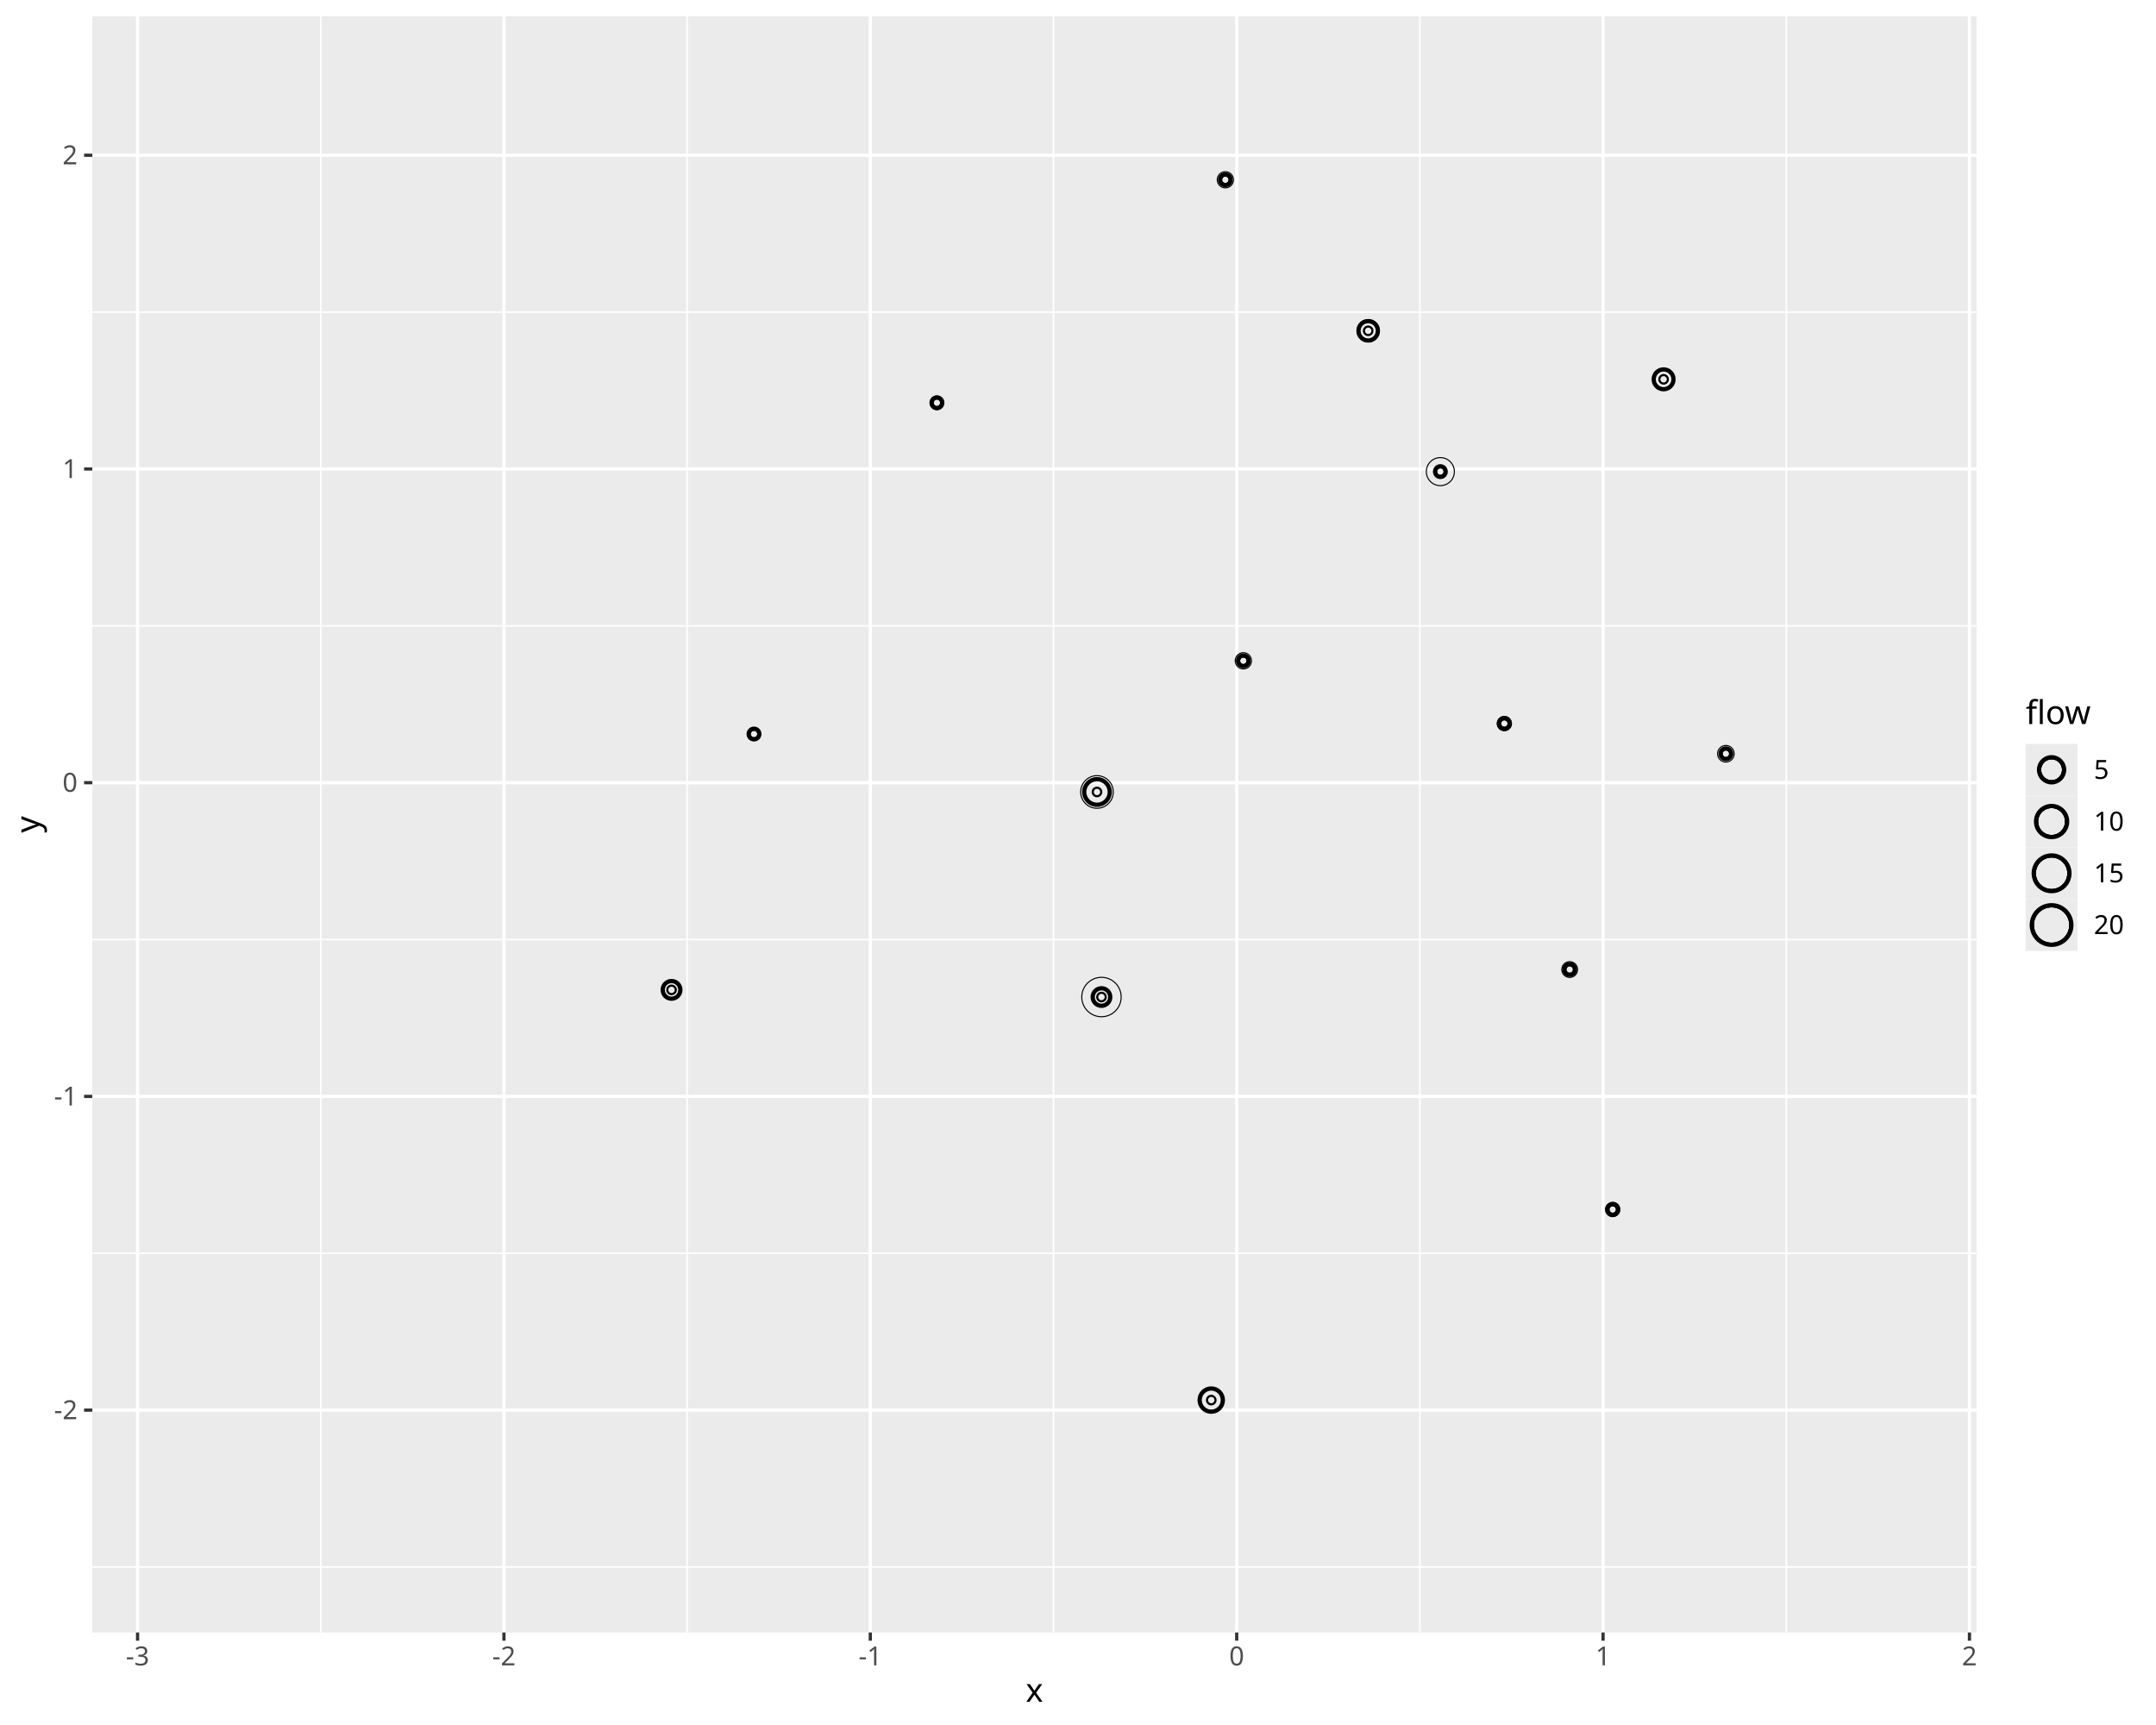
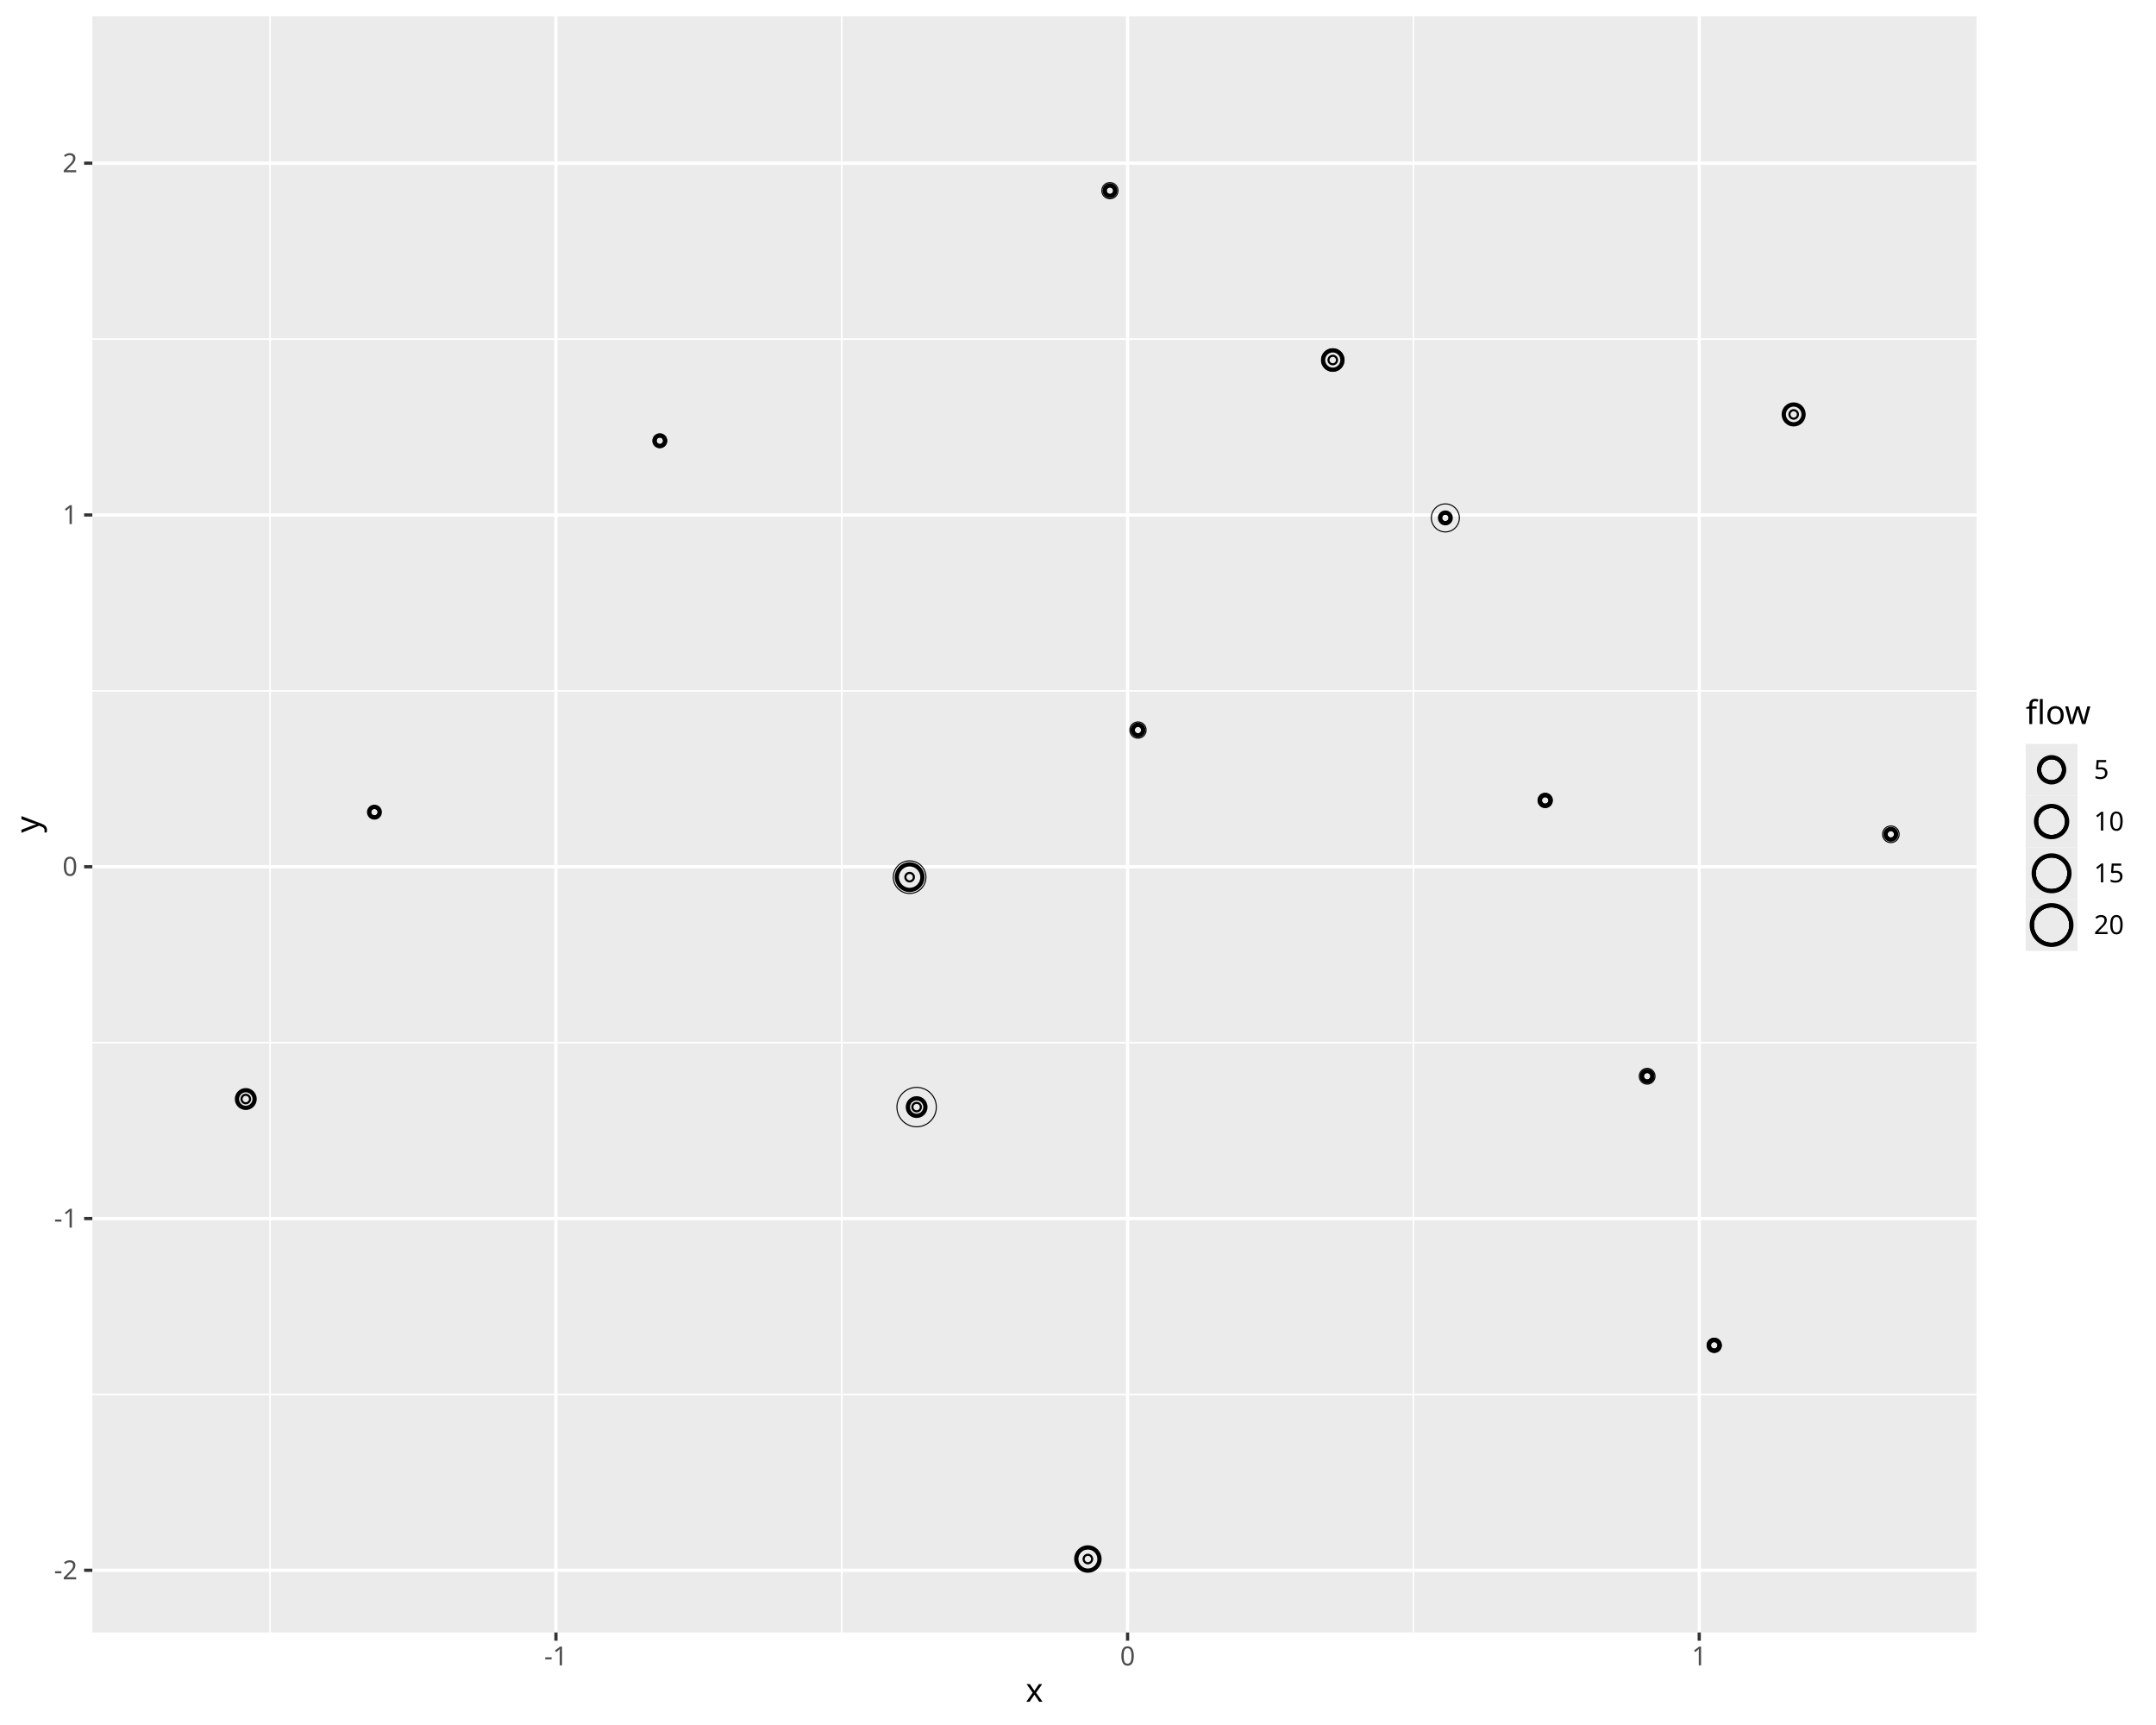
<svg xmlns="http://www.w3.org/2000/svg" class="svglite" data-engine-version="2.0" width="720.00pt" height="576.00pt" viewBox="0 0 720.00 576.00">
  <defs>
    <style type="text/css">
    .svglite line, .svglite polyline, .svglite polygon, .svglite path, .svglite rect, .svglite circle {
      fill: none;
      stroke: #000000;
      stroke-linecap: round;
      stroke-linejoin: round;
      stroke-miterlimit: 10.00;
    }
  </style>
  </defs>
  <rect width="100%" height="100%" style="stroke: none; fill: #FFFFFF;" />
  <defs>
    <clipPath id="cpMC4wMHw3MjAuMDB8MC4wMHw1NzYuMDA=">
      <rect x="0.00" y="0.00" width="720.00" height="576.00" />
    </clipPath>
  </defs>
  <g clip-path="url(#cpMC4wMHw3MjAuMDB8MC4wMHw1NzYuMDA=)">
    <rect x="0.00" y="0.00" width="720.00" height="576.00" style="stroke-width: 1.07; stroke: #FFFFFF; fill: #FFFFFF;" />
  </g>
  <defs>
    <clipPath id="cpMzAuODN8NjYwLjA1fDUuNDh8NTQ1LjEx">
      <rect x="30.83" y="5.48" width="629.22" height="539.63" />
    </clipPath>
  </defs>
  <g clip-path="url(#cpMzAuODN8NjYwLjA1fDUuNDh8NTQ1LjEx)">
    <rect x="30.83" y="5.48" width="629.22" height="539.63" style="stroke-width: 1.07; stroke: none; fill: #EBEBEB;" />
-     <polyline points="30.83,523.24 660.05,523.24 " style="stroke-width: 0.53; stroke: #FFFFFF; stroke-linecap: butt;" />
-     <polyline points="30.83,418.49 660.05,418.49 " style="stroke-width: 0.53; stroke: #FFFFFF; stroke-linecap: butt;" />
-     <polyline points="30.83,313.73 660.05,313.73 " style="stroke-width: 0.53; stroke: #FFFFFF; stroke-linecap: butt;" />
-     <polyline points="30.83,208.98 660.05,208.98 " style="stroke-width: 0.53; stroke: #FFFFFF; stroke-linecap: butt;" />
-     <polyline points="30.83,104.22 660.05,104.22 " style="stroke-width: 0.53; stroke: #FFFFFF; stroke-linecap: butt;" />
-     <polyline points="107.11,545.11 107.11,5.48 " style="stroke-width: 0.53; stroke: #FFFFFF; stroke-linecap: butt;" />
-     <polyline points="229.47,545.11 229.47,5.48 " style="stroke-width: 0.53; stroke: #FFFFFF; stroke-linecap: butt;" />
-     <polyline points="351.82,545.11 351.82,5.48 " style="stroke-width: 0.53; stroke: #FFFFFF; stroke-linecap: butt;" />
-     <polyline points="474.17,545.11 474.17,5.48 " style="stroke-width: 0.53; stroke: #FFFFFF; stroke-linecap: butt;" />
-     <polyline points="596.53,545.11 596.53,5.48 " style="stroke-width: 0.53; stroke: #FFFFFF; stroke-linecap: butt;" />
-     <polyline points="30.83,470.86 660.05,470.86 " style="stroke-width: 1.07; stroke: #FFFFFF; stroke-linecap: butt;" />
-     <polyline points="30.83,366.11 660.05,366.11 " style="stroke-width: 1.07; stroke: #FFFFFF; stroke-linecap: butt;" />
-     <polyline points="30.83,261.35 660.05,261.35 " style="stroke-width: 1.07; stroke: #FFFFFF; stroke-linecap: butt;" />
-     <polyline points="30.83,156.60 660.05,156.60 " style="stroke-width: 1.07; stroke: #FFFFFF; stroke-linecap: butt;" />
-     <polyline points="30.83,51.84 660.05,51.84 " style="stroke-width: 1.07; stroke: #FFFFFF; stroke-linecap: butt;" />
-     <polyline points="45.94,545.11 45.94,5.48 " style="stroke-width: 1.07; stroke: #FFFFFF; stroke-linecap: butt;" />
-     <polyline points="168.29,545.11 168.29,5.48 " style="stroke-width: 1.07; stroke: #FFFFFF; stroke-linecap: butt;" />
-     <polyline points="290.64,545.11 290.64,5.48 " style="stroke-width: 1.07; stroke: #FFFFFF; stroke-linecap: butt;" />
-     <polyline points="413.00,545.11 413.00,5.48 " style="stroke-width: 1.07; stroke: #FFFFFF; stroke-linecap: butt;" />
-     <polyline points="535.35,545.11 535.35,5.48 " style="stroke-width: 1.07; stroke: #FFFFFF; stroke-linecap: butt;" />
-     <polyline points="657.70,545.11 657.70,5.48 " style="stroke-width: 1.07; stroke: #FFFFFF; stroke-linecap: butt;" />
-     <circle cx="224.26" cy="330.53" r="1.42" style="stroke-width: 0.71;" />
-     <circle cx="481.01" cy="157.48" r="1.42" style="stroke-width: 0.71;" />
-     <circle cx="367.84" cy="332.92" r="1.42" style="stroke-width: 0.71;" />
-     <circle cx="415.22" cy="220.65" r="1.42" style="stroke-width: 0.71;" />
-     <circle cx="538.56" cy="403.87" r="1.42" style="stroke-width: 0.71;" />
-     <circle cx="366.34" cy="264.45" r="1.42" style="stroke-width: 0.71;" />
-     <circle cx="409.21" cy="60.03" r="1.42" style="stroke-width: 0.71;" />
-     <circle cx="576.36" cy="251.69" r="1.42" style="stroke-width: 0.71;" />
-     <circle cx="502.38" cy="241.60" r="1.42" style="stroke-width: 0.71;" />
-     <circle cx="312.88" cy="134.50" r="1.42" style="stroke-width: 0.71;" />
-     <circle cx="456.91" cy="110.46" r="1.42" style="stroke-width: 0.71;" />
-     <circle cx="404.50" cy="467.51" r="1.42" style="stroke-width: 0.71;" />
-     <circle cx="555.56" cy="126.66" r="1.42" style="stroke-width: 0.71;" />
-     <circle cx="524.20" cy="323.74" r="1.42" style="stroke-width: 0.71;" />
-     <circle cx="251.80" cy="245.10" r="1.42" style="stroke-width: 0.71;" />
-     <circle cx="224.26" cy="330.53" r="2.95" style="stroke-width: 1.42;" />
-     <circle cx="481.01" cy="157.48" r="1.78" style="stroke-width: 1.42;" />
-     <circle cx="367.84" cy="332.92" r="2.93" style="stroke-width: 1.42;" />
-     <circle cx="415.22" cy="220.65" r="1.78" style="stroke-width: 1.42;" />
-     <circle cx="538.56" cy="403.87" r="1.78" style="stroke-width: 1.42;" />
-     <circle cx="366.34" cy="264.45" r="4.27" style="stroke-width: 1.42;" />
-     <circle cx="409.21" cy="60.03" r="1.78" style="stroke-width: 1.42;" />
-     <circle cx="576.36" cy="251.69" r="1.78" style="stroke-width: 1.42;" />
-     <circle cx="502.38" cy="241.60" r="1.78" style="stroke-width: 1.42;" />
-     <circle cx="312.88" cy="134.50" r="1.78" style="stroke-width: 1.42;" />
-     <circle cx="456.91" cy="110.46" r="3.24" style="stroke-width: 1.42;" />
-     <circle cx="404.50" cy="467.51" r="3.88" style="stroke-width: 1.42;" />
-     <circle cx="555.56" cy="126.66" r="3.31" style="stroke-width: 1.42;" />
-     <circle cx="524.20" cy="323.74" r="1.78" style="stroke-width: 1.42;" />
-     <circle cx="251.80" cy="245.10" r="1.78" style="stroke-width: 1.42;" />
-     <circle cx="224.26" cy="330.53" r="2.91" style="stroke-width: 0.35;" />
-     <circle cx="481.01" cy="157.48" r="4.68" style="stroke-width: 0.35;" />
-     <circle cx="367.84" cy="332.92" r="6.58" style="stroke-width: 0.35;" />
-     <circle cx="415.22" cy="220.65" r="2.72" style="stroke-width: 0.35;" />
-     <circle cx="538.56" cy="403.87" r="2.39" style="stroke-width: 0.35;" />
-     <circle cx="366.34" cy="264.45" r="5.45" style="stroke-width: 0.35;" />
-     <circle cx="409.21" cy="60.03" r="2.71" style="stroke-width: 0.35;" />
-     <circle cx="576.36" cy="251.69" r="2.78" style="stroke-width: 0.35;" />
-     <circle cx="502.38" cy="241.60" r="2.39" style="stroke-width: 0.35;" />
-     <circle cx="312.88" cy="134.50" r="2.26" style="stroke-width: 0.35;" />
-     <circle cx="456.91" cy="110.46" r="3.71" style="stroke-width: 0.35;" />
-     <circle cx="404.50" cy="467.51" r="3.50" style="stroke-width: 0.35;" />
-     <circle cx="555.56" cy="126.66" r="3.10" style="stroke-width: 0.35;" />
-     <circle cx="524.20" cy="323.74" r="2.64" style="stroke-width: 0.35;" />
-     <circle cx="251.80" cy="245.10" r="2.13" style="stroke-width: 0.35;" />
+     <polyline points="30.83,465.61 660.05,465.61 " style="stroke-width: 0.53; stroke: #FFFFFF; stroke-linecap: butt;" />
+     <polyline points="30.83,348.15 660.05,348.15 " style="stroke-width: 0.53; stroke: #FFFFFF; stroke-linecap: butt;" />
+     <polyline points="30.83,230.69 660.05,230.69 " style="stroke-width: 0.53; stroke: #FFFFFF; stroke-linecap: butt;" />
+     <polyline points="30.83,113.22 660.05,113.22 " style="stroke-width: 0.53; stroke: #FFFFFF; stroke-linecap: butt;" />
+     <polyline points="90.20,545.11 90.20,5.48 " style="stroke-width: 0.53; stroke: #FFFFFF; stroke-linecap: butt;" />
+     <polyline points="281.11,545.11 281.11,5.48 " style="stroke-width: 0.53; stroke: #FFFFFF; stroke-linecap: butt;" />
+     <polyline points="472.01,545.11 472.01,5.48 " style="stroke-width: 0.53; stroke: #FFFFFF; stroke-linecap: butt;" />
+     <polyline points="30.83,524.34 660.05,524.34 " style="stroke-width: 1.07; stroke: #FFFFFF; stroke-linecap: butt;" />
+     <polyline points="30.83,406.88 660.05,406.88 " style="stroke-width: 1.07; stroke: #FFFFFF; stroke-linecap: butt;" />
+     <polyline points="30.83,289.42 660.05,289.42 " style="stroke-width: 1.07; stroke: #FFFFFF; stroke-linecap: butt;" />
+     <polyline points="30.83,171.95 660.05,171.95 " style="stroke-width: 1.07; stroke: #FFFFFF; stroke-linecap: butt;" />
+     <polyline points="30.83,54.49 660.05,54.49 " style="stroke-width: 1.07; stroke: #FFFFFF; stroke-linecap: butt;" />
+     <polyline points="185.66,545.11 185.66,5.48 " style="stroke-width: 1.07; stroke: #FFFFFF; stroke-linecap: butt;" />
+     <polyline points="376.56,545.11 376.56,5.48 " style="stroke-width: 1.07; stroke: #FFFFFF; stroke-linecap: butt;" />
+     <polyline points="567.46,545.11 567.46,5.48 " style="stroke-width: 1.07; stroke: #FFFFFF; stroke-linecap: butt;" />
+     <circle cx="82.08" cy="366.98" r="1.42" style="stroke-width: 0.71;" />
+     <circle cx="482.68" cy="172.94" r="1.42" style="stroke-width: 0.71;" />
+     <circle cx="306.11" cy="369.67" r="1.42" style="stroke-width: 0.71;" />
+     <circle cx="380.03" cy="243.78" r="1.42" style="stroke-width: 0.71;" />
+     <circle cx="572.47" cy="449.22" r="1.42" style="stroke-width: 0.71;" />
+     <circle cx="303.77" cy="292.89" r="1.42" style="stroke-width: 0.71;" />
+     <circle cx="370.66" cy="63.67" r="1.42" style="stroke-width: 0.71;" />
+     <circle cx="631.45" cy="278.58" r="1.42" style="stroke-width: 0.71;" />
+     <circle cx="516.02" cy="267.27" r="1.42" style="stroke-width: 0.71;" />
+     <circle cx="220.35" cy="147.18" r="1.42" style="stroke-width: 0.71;" />
+     <circle cx="445.08" cy="120.22" r="1.42" style="stroke-width: 0.71;" />
+     <circle cx="363.30" cy="520.58" r="1.42" style="stroke-width: 0.71;" />
+     <circle cx="599.00" cy="138.38" r="1.42" style="stroke-width: 0.71;" />
+     <circle cx="550.07" cy="359.37" r="1.42" style="stroke-width: 0.71;" />
+     <circle cx="125.04" cy="271.19" r="1.42" style="stroke-width: 0.71;" />
+     <circle cx="82.08" cy="366.98" r="2.95" style="stroke-width: 1.42;" />
+     <circle cx="482.68" cy="172.94" r="1.78" style="stroke-width: 1.42;" />
+     <circle cx="306.11" cy="369.67" r="2.93" style="stroke-width: 1.42;" />
+     <circle cx="380.03" cy="243.78" r="1.78" style="stroke-width: 1.42;" />
+     <circle cx="572.47" cy="449.22" r="1.78" style="stroke-width: 1.42;" />
+     <circle cx="303.77" cy="292.89" r="4.27" style="stroke-width: 1.42;" />
+     <circle cx="370.66" cy="63.67" r="1.78" style="stroke-width: 1.42;" />
+     <circle cx="631.45" cy="278.58" r="1.78" style="stroke-width: 1.42;" />
+     <circle cx="516.02" cy="267.27" r="1.78" style="stroke-width: 1.42;" />
+     <circle cx="220.35" cy="147.18" r="1.78" style="stroke-width: 1.42;" />
+     <circle cx="445.08" cy="120.22" r="3.24" style="stroke-width: 1.42;" />
+     <circle cx="363.30" cy="520.58" r="3.88" style="stroke-width: 1.42;" />
+     <circle cx="599.00" cy="138.38" r="3.31" style="stroke-width: 1.42;" />
+     <circle cx="550.07" cy="359.37" r="1.78" style="stroke-width: 1.42;" />
+     <circle cx="125.04" cy="271.19" r="1.78" style="stroke-width: 1.42;" />
+     <circle cx="82.08" cy="366.98" r="2.91" style="stroke-width: 0.35;" />
+     <circle cx="482.68" cy="172.94" r="4.68" style="stroke-width: 0.35;" />
+     <circle cx="306.11" cy="369.67" r="6.58" style="stroke-width: 0.35;" />
+     <circle cx="380.03" cy="243.78" r="2.72" style="stroke-width: 0.35;" />
+     <circle cx="572.47" cy="449.22" r="2.39" style="stroke-width: 0.35;" />
+     <circle cx="303.77" cy="292.89" r="5.45" style="stroke-width: 0.35;" />
+     <circle cx="370.66" cy="63.67" r="2.71" style="stroke-width: 0.35;" />
+     <circle cx="631.45" cy="278.58" r="2.78" style="stroke-width: 0.35;" />
+     <circle cx="516.02" cy="267.27" r="2.39" style="stroke-width: 0.35;" />
+     <circle cx="220.35" cy="147.18" r="2.26" style="stroke-width: 0.35;" />
+     <circle cx="445.08" cy="120.22" r="3.71" style="stroke-width: 0.35;" />
+     <circle cx="363.30" cy="520.58" r="3.50" style="stroke-width: 0.35;" />
+     <circle cx="599.00" cy="138.38" r="3.10" style="stroke-width: 0.35;" />
+     <circle cx="550.07" cy="359.37" r="2.64" style="stroke-width: 0.35;" />
+     <circle cx="125.04" cy="271.19" r="2.13" style="stroke-width: 0.35;" />
  </g>
  <g clip-path="url(#cpMC4wMHw3MjAuMDB8MC4wMHw1NzYuMDA=)">
-     <text x="25.90" y="473.89" text-anchor="end" style="font-size: 8.80px; fill: #4D4D4D; font-family: sans;" textLength="7.82px" lengthAdjust="spacingAndGlyphs">-2</text>
-     <text x="25.90" y="369.14" text-anchor="end" style="font-size: 8.80px; fill: #4D4D4D; font-family: sans;" textLength="7.82px" lengthAdjust="spacingAndGlyphs">-1</text>
-     <text x="25.90" y="264.38" text-anchor="end" style="font-size: 8.80px; fill: #4D4D4D; font-family: sans;" textLength="4.89px" lengthAdjust="spacingAndGlyphs">0</text>
-     <text x="25.90" y="159.63" text-anchor="end" style="font-size: 8.80px; fill: #4D4D4D; font-family: sans;" textLength="4.89px" lengthAdjust="spacingAndGlyphs">1</text>
-     <text x="25.90" y="54.87" text-anchor="end" style="font-size: 8.80px; fill: #4D4D4D; font-family: sans;" textLength="4.89px" lengthAdjust="spacingAndGlyphs">2</text>
-     <polyline points="28.09,470.86 30.83,470.86 " style="stroke-width: 1.07; stroke: #333333; stroke-linecap: butt;" />
-     <polyline points="28.09,366.11 30.83,366.11 " style="stroke-width: 1.07; stroke: #333333; stroke-linecap: butt;" />
-     <polyline points="28.09,261.35 30.83,261.35 " style="stroke-width: 1.07; stroke: #333333; stroke-linecap: butt;" />
-     <polyline points="28.09,156.60 30.83,156.60 " style="stroke-width: 1.07; stroke: #333333; stroke-linecap: butt;" />
-     <polyline points="28.09,51.84 30.83,51.84 " style="stroke-width: 1.07; stroke: #333333; stroke-linecap: butt;" />
-     <polyline points="45.94,547.85 45.94,545.11 " style="stroke-width: 1.07; stroke: #333333; stroke-linecap: butt;" />
-     <polyline points="168.29,547.85 168.29,545.11 " style="stroke-width: 1.07; stroke: #333333; stroke-linecap: butt;" />
-     <polyline points="290.64,547.85 290.64,545.11 " style="stroke-width: 1.07; stroke: #333333; stroke-linecap: butt;" />
-     <polyline points="413.00,547.85 413.00,545.11 " style="stroke-width: 1.07; stroke: #333333; stroke-linecap: butt;" />
-     <polyline points="535.35,547.85 535.35,545.11 " style="stroke-width: 1.07; stroke: #333333; stroke-linecap: butt;" />
-     <polyline points="657.70,547.85 657.70,545.11 " style="stroke-width: 1.07; stroke: #333333; stroke-linecap: butt;" />
-     <text x="45.94" y="556.10" text-anchor="middle" style="font-size: 8.80px; fill: #4D4D4D; font-family: sans;" textLength="7.82px" lengthAdjust="spacingAndGlyphs">-3</text>
-     <text x="168.29" y="556.10" text-anchor="middle" style="font-size: 8.80px; fill: #4D4D4D; font-family: sans;" textLength="7.82px" lengthAdjust="spacingAndGlyphs">-2</text>
-     <text x="290.64" y="556.10" text-anchor="middle" style="font-size: 8.80px; fill: #4D4D4D; font-family: sans;" textLength="7.82px" lengthAdjust="spacingAndGlyphs">-1</text>
-     <text x="413.00" y="556.10" text-anchor="middle" style="font-size: 8.80px; fill: #4D4D4D; font-family: sans;" textLength="4.89px" lengthAdjust="spacingAndGlyphs">0</text>
-     <text x="535.35" y="556.10" text-anchor="middle" style="font-size: 8.80px; fill: #4D4D4D; font-family: sans;" textLength="4.89px" lengthAdjust="spacingAndGlyphs">1</text>
-     <text x="657.70" y="556.10" text-anchor="middle" style="font-size: 8.80px; fill: #4D4D4D; font-family: sans;" textLength="4.89px" lengthAdjust="spacingAndGlyphs">2</text>
+     <text x="25.90" y="527.37" text-anchor="end" style="font-size: 8.80px; fill: #4D4D4D; font-family: sans;" textLength="7.82px" lengthAdjust="spacingAndGlyphs">-2</text>
+     <text x="25.90" y="409.91" text-anchor="end" style="font-size: 8.80px; fill: #4D4D4D; font-family: sans;" textLength="7.82px" lengthAdjust="spacingAndGlyphs">-1</text>
+     <text x="25.90" y="292.44" text-anchor="end" style="font-size: 8.80px; fill: #4D4D4D; font-family: sans;" textLength="4.89px" lengthAdjust="spacingAndGlyphs">0</text>
+     <text x="25.90" y="174.98" text-anchor="end" style="font-size: 8.80px; fill: #4D4D4D; font-family: sans;" textLength="4.89px" lengthAdjust="spacingAndGlyphs">1</text>
+     <text x="25.90" y="57.52" text-anchor="end" style="font-size: 8.80px; fill: #4D4D4D; font-family: sans;" textLength="4.89px" lengthAdjust="spacingAndGlyphs">2</text>
+     <polyline points="28.09,524.34 30.83,524.34 " style="stroke-width: 1.07; stroke: #333333; stroke-linecap: butt;" />
+     <polyline points="28.09,406.88 30.83,406.88 " style="stroke-width: 1.07; stroke: #333333; stroke-linecap: butt;" />
+     <polyline points="28.09,289.42 30.83,289.42 " style="stroke-width: 1.07; stroke: #333333; stroke-linecap: butt;" />
+     <polyline points="28.09,171.95 30.83,171.95 " style="stroke-width: 1.07; stroke: #333333; stroke-linecap: butt;" />
+     <polyline points="28.09,54.49 30.83,54.49 " style="stroke-width: 1.07; stroke: #333333; stroke-linecap: butt;" />
+     <polyline points="185.66,547.85 185.66,545.11 " style="stroke-width: 1.07; stroke: #333333; stroke-linecap: butt;" />
+     <polyline points="376.56,547.85 376.56,545.11 " style="stroke-width: 1.07; stroke: #333333; stroke-linecap: butt;" />
+     <polyline points="567.46,547.85 567.46,545.11 " style="stroke-width: 1.07; stroke: #333333; stroke-linecap: butt;" />
+     <text x="185.66" y="556.10" text-anchor="middle" style="font-size: 8.80px; fill: #4D4D4D; font-family: sans;" textLength="7.82px" lengthAdjust="spacingAndGlyphs">-1</text>
+     <text x="376.56" y="556.10" text-anchor="middle" style="font-size: 8.80px; fill: #4D4D4D; font-family: sans;" textLength="4.89px" lengthAdjust="spacingAndGlyphs">0</text>
+     <text x="567.46" y="556.10" text-anchor="middle" style="font-size: 8.80px; fill: #4D4D4D; font-family: sans;" textLength="4.89px" lengthAdjust="spacingAndGlyphs">1</text>
    <text x="345.44" y="568.24" text-anchor="middle" style="font-size: 11.00px; font-family: sans;" textLength="5.50px" lengthAdjust="spacingAndGlyphs">x</text>
    <text transform="translate(13.05,275.30) rotate(-90)" text-anchor="middle" style="font-size: 11.00px; font-family: sans;" textLength="5.50px" lengthAdjust="spacingAndGlyphs">y</text>
    <rect x="671.01" y="227.59" width="43.51" height="95.41" style="stroke-width: 1.07; stroke: none; fill: #FFFFFF;" />
    <text x="676.49" y="241.78" style="font-size: 11.00px; font-family: sans;" textLength="19.56px" lengthAdjust="spacingAndGlyphs">flow</text>
    <rect x="676.49" y="248.40" width="17.28" height="17.28" style="stroke-width: 1.07; stroke: none; fill: #EBEBEB;" />
    <circle cx="685.13" cy="257.04" r="3.84" style="stroke-width: 0.71;" />
    <circle cx="685.13" cy="257.04" r="4.19" style="stroke-width: 1.42;" />
    <circle cx="685.13" cy="257.04" r="3.66" style="stroke-width: 0.35;" />
    <rect x="676.49" y="265.68" width="17.28" height="17.28" style="stroke-width: 1.07; stroke: none; fill: #EBEBEB;" />
    <circle cx="685.13" cy="274.32" r="4.84" style="stroke-width: 0.71;" />
    <circle cx="685.13" cy="274.32" r="5.19" style="stroke-width: 1.42;" />
    <circle cx="685.13" cy="274.32" r="4.66" style="stroke-width: 0.35;" />
    <rect x="676.49" y="282.96" width="17.28" height="17.28" style="stroke-width: 1.07; stroke: none; fill: #EBEBEB;" />
    <circle cx="685.13" cy="291.60" r="5.61" style="stroke-width: 0.71;" />
    <circle cx="685.13" cy="291.60" r="5.96" style="stroke-width: 1.42;" />
    <circle cx="685.13" cy="291.60" r="5.43" style="stroke-width: 0.35;" />
    <rect x="676.49" y="300.24" width="17.28" height="17.28" style="stroke-width: 1.07; stroke: none; fill: #EBEBEB;" />
    <circle cx="685.13" cy="308.88" r="6.25" style="stroke-width: 0.71;" />
    <circle cx="685.13" cy="308.88" r="6.61" style="stroke-width: 1.42;" />
    <circle cx="685.13" cy="308.88" r="6.08" style="stroke-width: 0.35;" />
    <text x="699.25" y="260.07" style="font-size: 8.80px; font-family: sans;" textLength="4.89px" lengthAdjust="spacingAndGlyphs">5</text>
    <text x="699.25" y="277.35" style="font-size: 8.80px; font-family: sans;" textLength="9.79px" lengthAdjust="spacingAndGlyphs">10</text>
    <text x="699.25" y="294.63" style="font-size: 8.80px; font-family: sans;" textLength="9.79px" lengthAdjust="spacingAndGlyphs">15</text>
    <text x="699.25" y="311.91" style="font-size: 8.80px; font-family: sans;" textLength="9.79px" lengthAdjust="spacingAndGlyphs">20</text>
  </g>
</svg>
